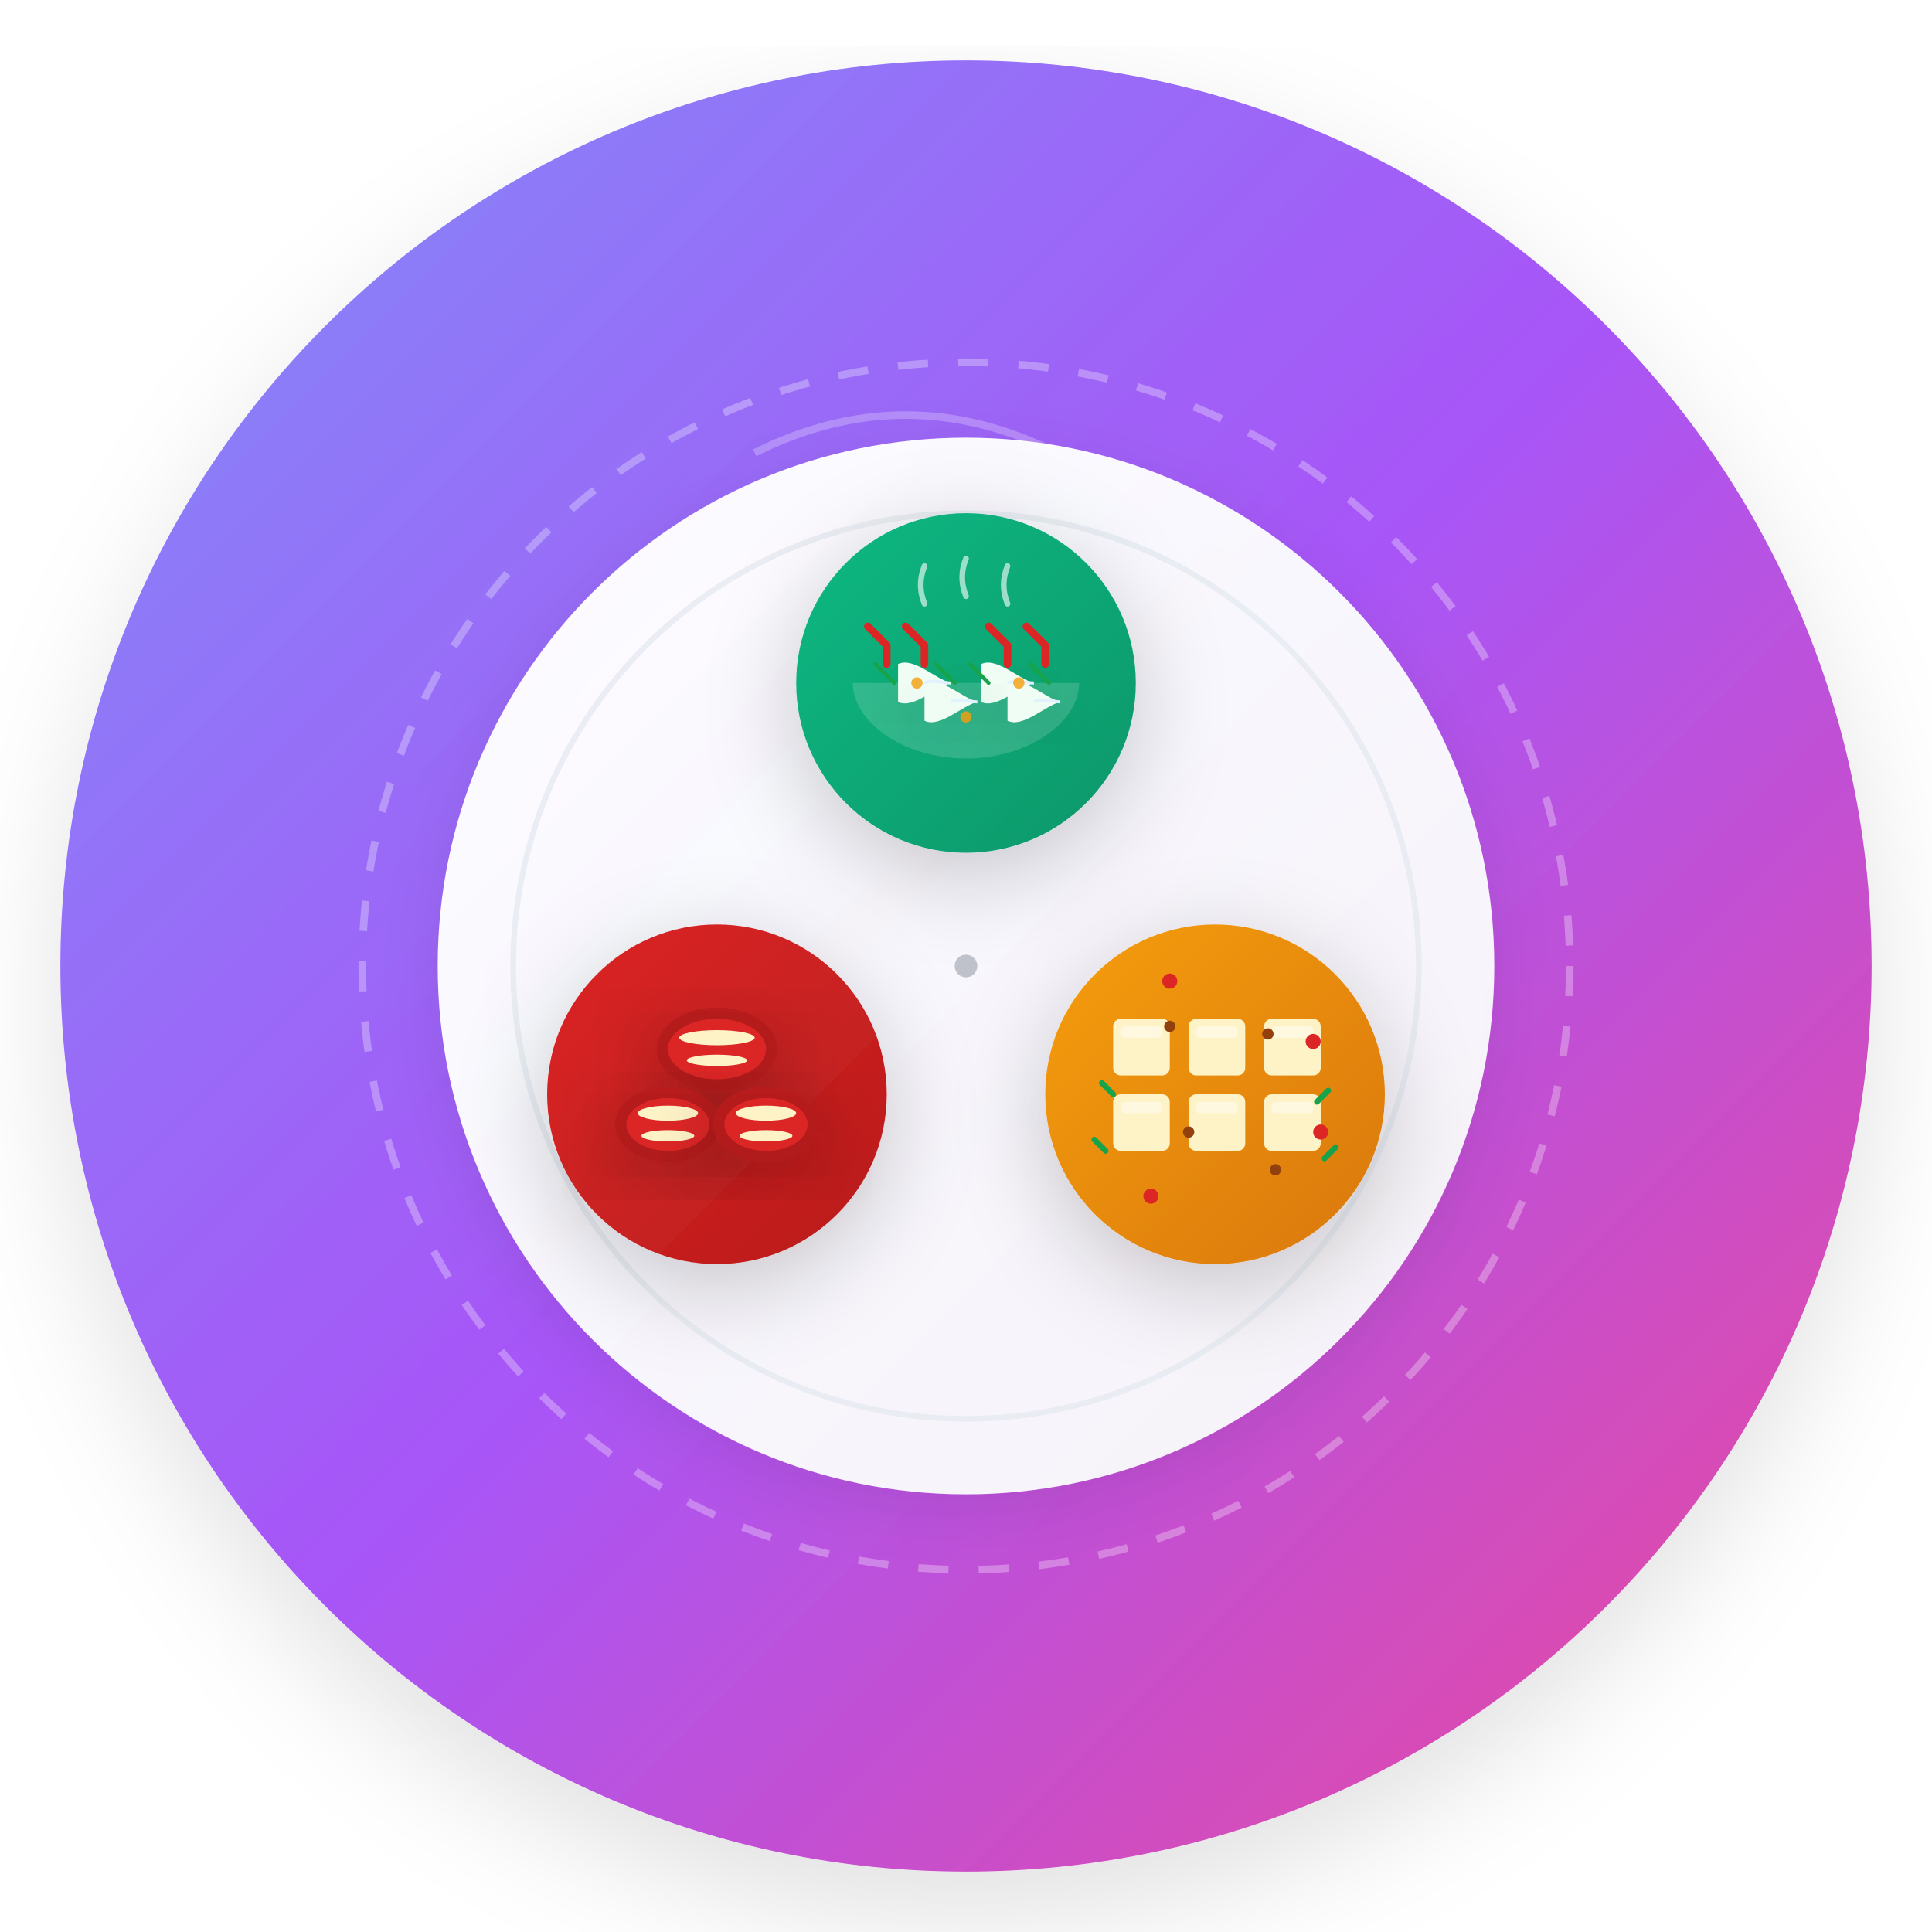
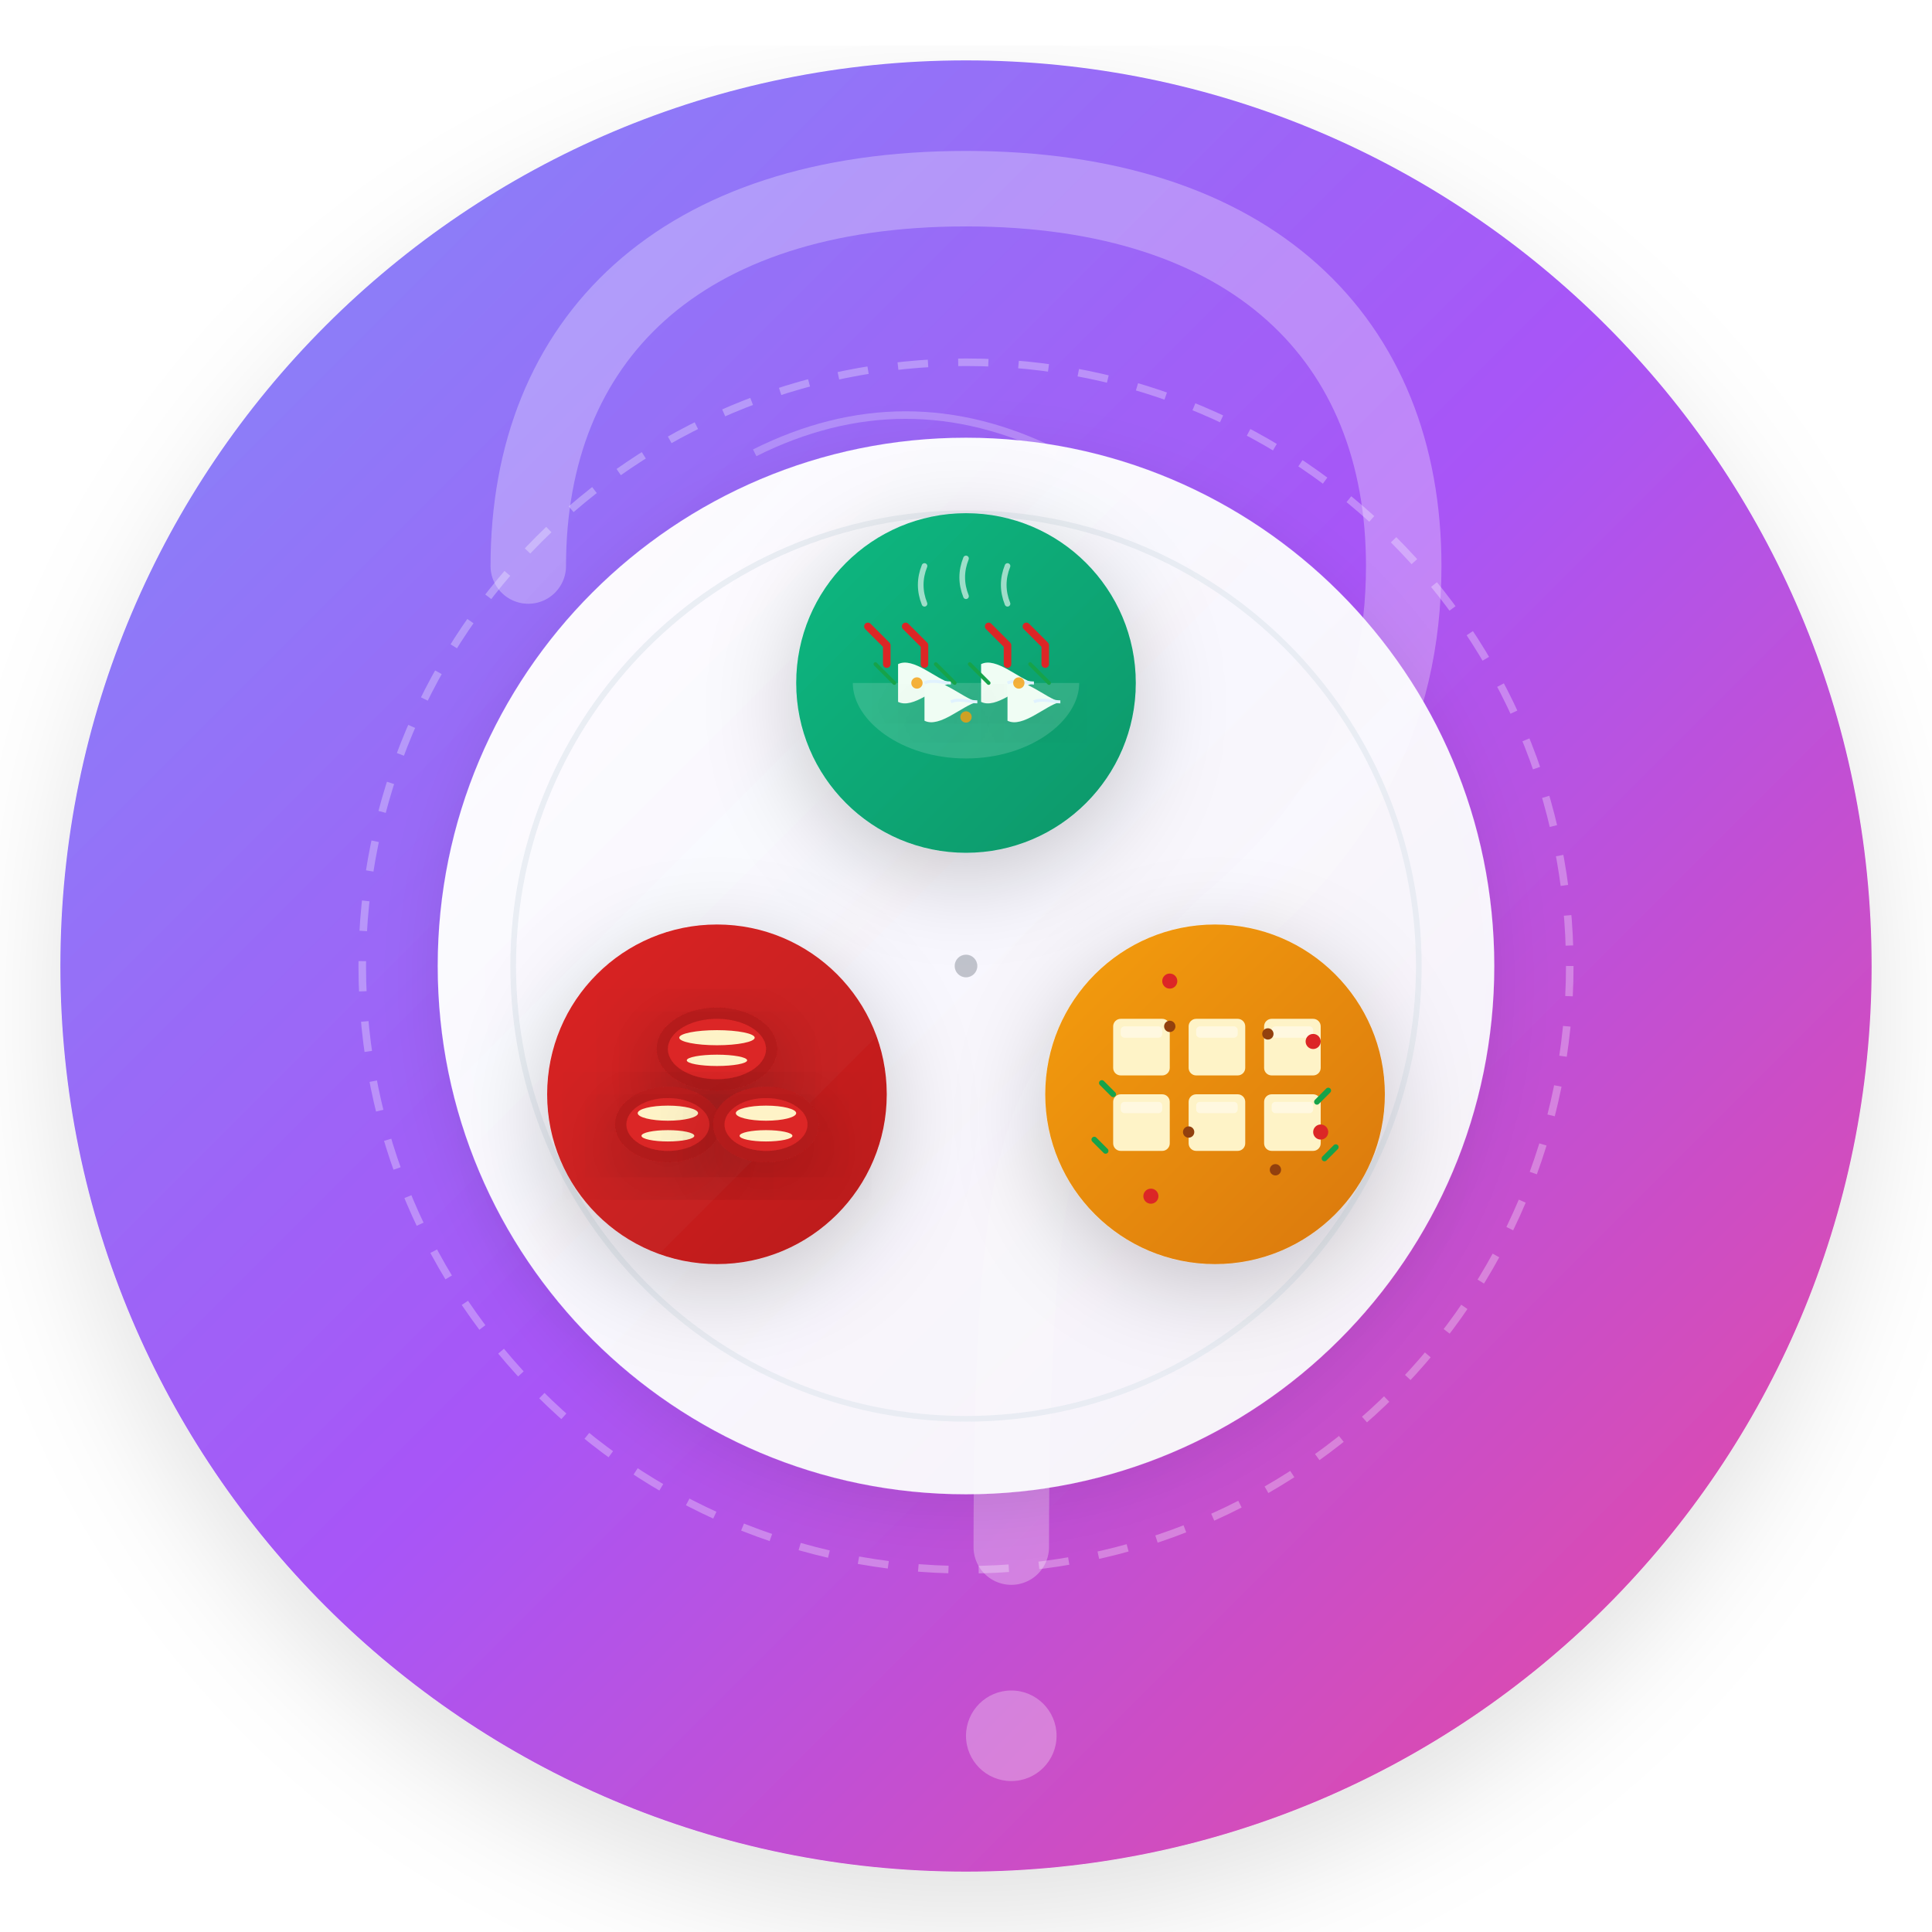
<svg xmlns="http://www.w3.org/2000/svg" width="512" height="512" viewBox="0 0 512 512" fill="none">
  <defs>
    <linearGradient id="bgGradient" x1="0%" y1="0%" x2="100%" y2="100%">
      <stop offset="0%" style="stop-color:#818CF8;stop-opacity:1" />
      <stop offset="50%" style="stop-color:#A855F7;stop-opacity:1" />
      <stop offset="100%" style="stop-color:#EC4899;stop-opacity:1" />
    </linearGradient>
    <linearGradient id="plateGradient" x1="0%" y1="0%" x2="100%" y2="100%">
      <stop offset="0%" style="stop-color:#FFFFFF;stop-opacity:0.98" />
      <stop offset="100%" style="stop-color:#F8FAFC;stop-opacity:0.95" />
    </linearGradient>
    <linearGradient id="hongshaoGradient" x1="0%" y1="0%" x2="100%" y2="100%">
      <stop offset="0%" style="stop-color:#DC2626;stop-opacity:1" />
      <stop offset="100%" style="stop-color:#B91C1C;stop-opacity:1" />
    </linearGradient>
    <linearGradient id="mapoGradient" x1="0%" y1="0%" x2="100%" y2="100%">
      <stop offset="0%" style="stop-color:#F59E0B;stop-opacity:1" />
      <stop offset="100%" style="stop-color:#D97706;stop-opacity:1" />
    </linearGradient>
    <linearGradient id="shuizhuGradient" x1="0%" y1="0%" x2="100%" y2="100%">
      <stop offset="0%" style="stop-color:#10B981;stop-opacity:1" />
      <stop offset="100%" style="stop-color:#059669;stop-opacity:1" />
    </linearGradient>
    <filter id="shadow" x="-20%" y="-20%" width="140%" height="140%">
      <feDropShadow dx="0" dy="12" stdDeviation="16" flood-color="#000000" flood-opacity="0.12" />
    </filter>
    <filter id="innerShadow" x="-50%" y="-50%" width="200%" height="200%">
      <feDropShadow dx="0" dy="4" stdDeviation="8" flood-color="#000000" flood-opacity="0.08" />
    </filter>
    <filter id="dishShadow" x="-50%" y="-50%" width="200%" height="200%">
      <feDropShadow dx="0" dy="6" stdDeviation="12" flood-color="#000000" flood-opacity="0.2" />
    </filter>
  </defs>
  <circle cx="256" cy="256" r="240" fill="url(#bgGradient)" filter="url(#shadow)" />
+   <g opacity="0.3">
+     <path d="M 140 150 C 140 90 180 50 256 50 C 332 50 372 90 372 150 C 372 190 355 220 325 245 L 290 280 C 275 295 268 315 268 410" stroke="rgba(255,255,255,0.95)" stroke-width="20" stroke-linecap="round" stroke-linejoin="round" fill="none" />
+     <circle cx="268" cy="460" r="12" fill="rgba(255,255,255,0.95)" />
+   </g>
  <circle cx="256" cy="256" r="160" fill="none" stroke="rgba(255,255,255,0.3)" stroke-width="2" stroke-dasharray="8,8" />
  <circle cx="256" cy="256" r="140" fill="url(#plateGradient)" filter="url(#innerShadow)" />
  <circle cx="256" cy="256" r="120" fill="none" stroke="#E2E8F0" stroke-width="1.5" opacity="0.7" />
  <circle cx="256" cy="181" r="45" fill="url(#shuizhuGradient)" filter="url(#dishShadow)" />
  <path d="M 226 181 C 226 191 239 201 256 201 C 273 201 286 191 286 181" fill="rgba(255,255,255,0.15)" />
  <path d="M 238 186 C 242 188 248 182 252 181 C 248 180 242 174 238 176 Z" fill="#F0FDF4" filter="url(#dishShadow)" />
  <path d="M 260 186 C 264 188 270 182 274 181 C 270 180 264 174 260 176 Z" fill="#F0FDF4" filter="url(#dishShadow)" />
  <path d="M 245 191 C 249 193 255 187 259 186 C 255 185 249 179 245 181 Z" fill="#F0FDF4" filter="url(#dishShadow)" />
  <path d="M 267 191 C 271 193 277 187 281 186 C 277 185 271 179 267 181 Z" fill="#F0FDF4" filter="url(#dishShadow)" />
  <path d="M 245 181 C 247 180 250 181 252 181" stroke="#E0F2FE" stroke-width="0.8" fill="none" />
  <path d="M 267 181 C 269 180 272 181 274 181" stroke="#E0F2FE" stroke-width="0.8" fill="none" />
  <path d="M 252 186 C 254 185 257 186 259 186" stroke="#E0F2FE" stroke-width="0.8" fill="none" />
  <path d="M 274 186 C 276 185 279 186 281 186" stroke="#E0F2FE" stroke-width="0.8" fill="none" />
  <path d="M 235 171 L 235 176 M 235 171 L 230 166" stroke="#DC2626" stroke-width="2" stroke-linecap="round" />
  <path d="M 245 171 L 245 176 M 245 171 L 240 166" stroke="#DC2626" stroke-width="2" stroke-linecap="round" />
  <path d="M 267 171 L 267 176 M 267 171 L 262 166" stroke="#DC2626" stroke-width="2" stroke-linecap="round" />
  <path d="M 277 171 L 277 176 M 277 171 L 272 166" stroke="#DC2626" stroke-width="2" stroke-linecap="round" />
  <path d="M 237 181 L 232 176 M 253 181 L 248 176 M 262 181 L 257 176 M 278 181 L 273 176" stroke="#16A34A" stroke-width="1" stroke-linecap="round" />
  <circle cx="243" cy="181" r="1.5" fill="#F59E0B" opacity="0.8" />
  <circle cx="256" cy="190" r="1.5" fill="#F59E0B" opacity="0.8" />
  <circle cx="270" cy="181" r="1.5" fill="#F59E0B" opacity="0.8" />
  <path d="M 245 160 Q 243 155 245 150 M 256 158 Q 254 153 256 148 M 267 160 Q 265 155 267 150" stroke="rgba(255,255,255,0.6)" stroke-width="1.5" stroke-linecap="round" />
  <circle cx="190" cy="290" r="45" fill="url(#hongshaoGradient)" filter="url(#dishShadow)" />
  <ellipse cx="190" cy="278" rx="16" ry="11" fill="#B91C1C" filter="url(#dishShadow)" />
  <ellipse cx="190" cy="278" rx="13" ry="8" fill="#DC2626" filter="url(#dishShadow)" />
  <ellipse cx="190" cy="275" rx="10" ry="2" fill="#FEF3C7" />
  <ellipse cx="190" cy="281" rx="8" ry="1.5" fill="#FEF3C7" />
  <ellipse cx="177" cy="298" rx="14" ry="10" fill="#B91C1C" filter="url(#dishShadow)" />
  <ellipse cx="177" cy="298" rx="11" ry="7" fill="#DC2626" filter="url(#dishShadow)" />
  <ellipse cx="177" cy="295" rx="8" ry="2" fill="#FEF3C7" />
  <ellipse cx="177" cy="301" rx="7" ry="1.5" fill="#FEF3C7" />
  <ellipse cx="203" cy="298" rx="14" ry="10" fill="#B91C1C" filter="url(#dishShadow)" />
  <ellipse cx="203" cy="298" rx="11" ry="7" fill="#DC2626" filter="url(#dishShadow)" />
  <ellipse cx="203" cy="295" rx="8" ry="2" fill="#FEF3C7" />
  <ellipse cx="203" cy="301" rx="7" ry="1.5" fill="#FEF3C7" />
  <circle cx="322" cy="290" r="45" fill="url(#mapoGradient)" filter="url(#dishShadow)" />
  <rect x="295" y="270" width="15" height="15" rx="2" fill="#FEF3C7" />
  <rect x="297" y="272" width="11" height="3" rx="1" fill="#FFFBEB" opacity="0.7" />
  <rect x="315" y="270" width="15" height="15" rx="2" fill="#FEF3C7" />
  <rect x="317" y="272" width="11" height="3" rx="1" fill="#FFFBEB" opacity="0.7" />
  <rect x="335" y="270" width="15" height="15" rx="2" fill="#FEF3C7" />
  <rect x="337" y="272" width="11" height="3" rx="1" fill="#FFFBEB" opacity="0.7" />
  <rect x="295" y="290" width="15" height="15" rx="2" fill="#FEF3C7" />
  <rect x="297" y="292" width="11" height="3" rx="1" fill="#FFFBEB" opacity="0.7" />
  <rect x="315" y="290" width="15" height="15" rx="2" fill="#FEF3C7" />
  <rect x="317" y="292" width="11" height="3" rx="1" fill="#FFFBEB" opacity="0.7" />
  <rect x="335" y="290" width="15" height="15" rx="2" fill="#FEF3C7" />
  <rect x="337" y="292" width="11" height="3" rx="1" fill="#FFFBEB" opacity="0.7" />
  <circle cx="310" cy="260" r="2" fill="#DC2626" />
  <circle cx="348" cy="276" r="2" fill="#DC2626" />
  <circle cx="305" cy="317" r="2" fill="#DC2626" />
  <circle cx="350" cy="300" r="2" fill="#DC2626" />
  <circle cx="310" cy="272" r="1.5" fill="#92400E" />
  <circle cx="336" cy="274" r="1.5" fill="#92400E" />
  <circle cx="315" cy="300" r="1.5" fill="#92400E" />
  <circle cx="338" cy="310" r="1.5" fill="#92400E" />
  <path d="M 295 290 L 292 287 M 349 292 L 352 289 M 293 305 L 290 302 M 351 307 L 354 304" stroke="#16A34A" stroke-width="1.5" stroke-linecap="round" />
  <circle cx="256" cy="256" r="3" fill="#6B7280" opacity="0.4" />
  <path d="M 200 120 Q 240 100 280 120" stroke="rgba(255,255,255,0.4)" stroke-width="2" fill="none" opacity="0.6" />
</svg>
